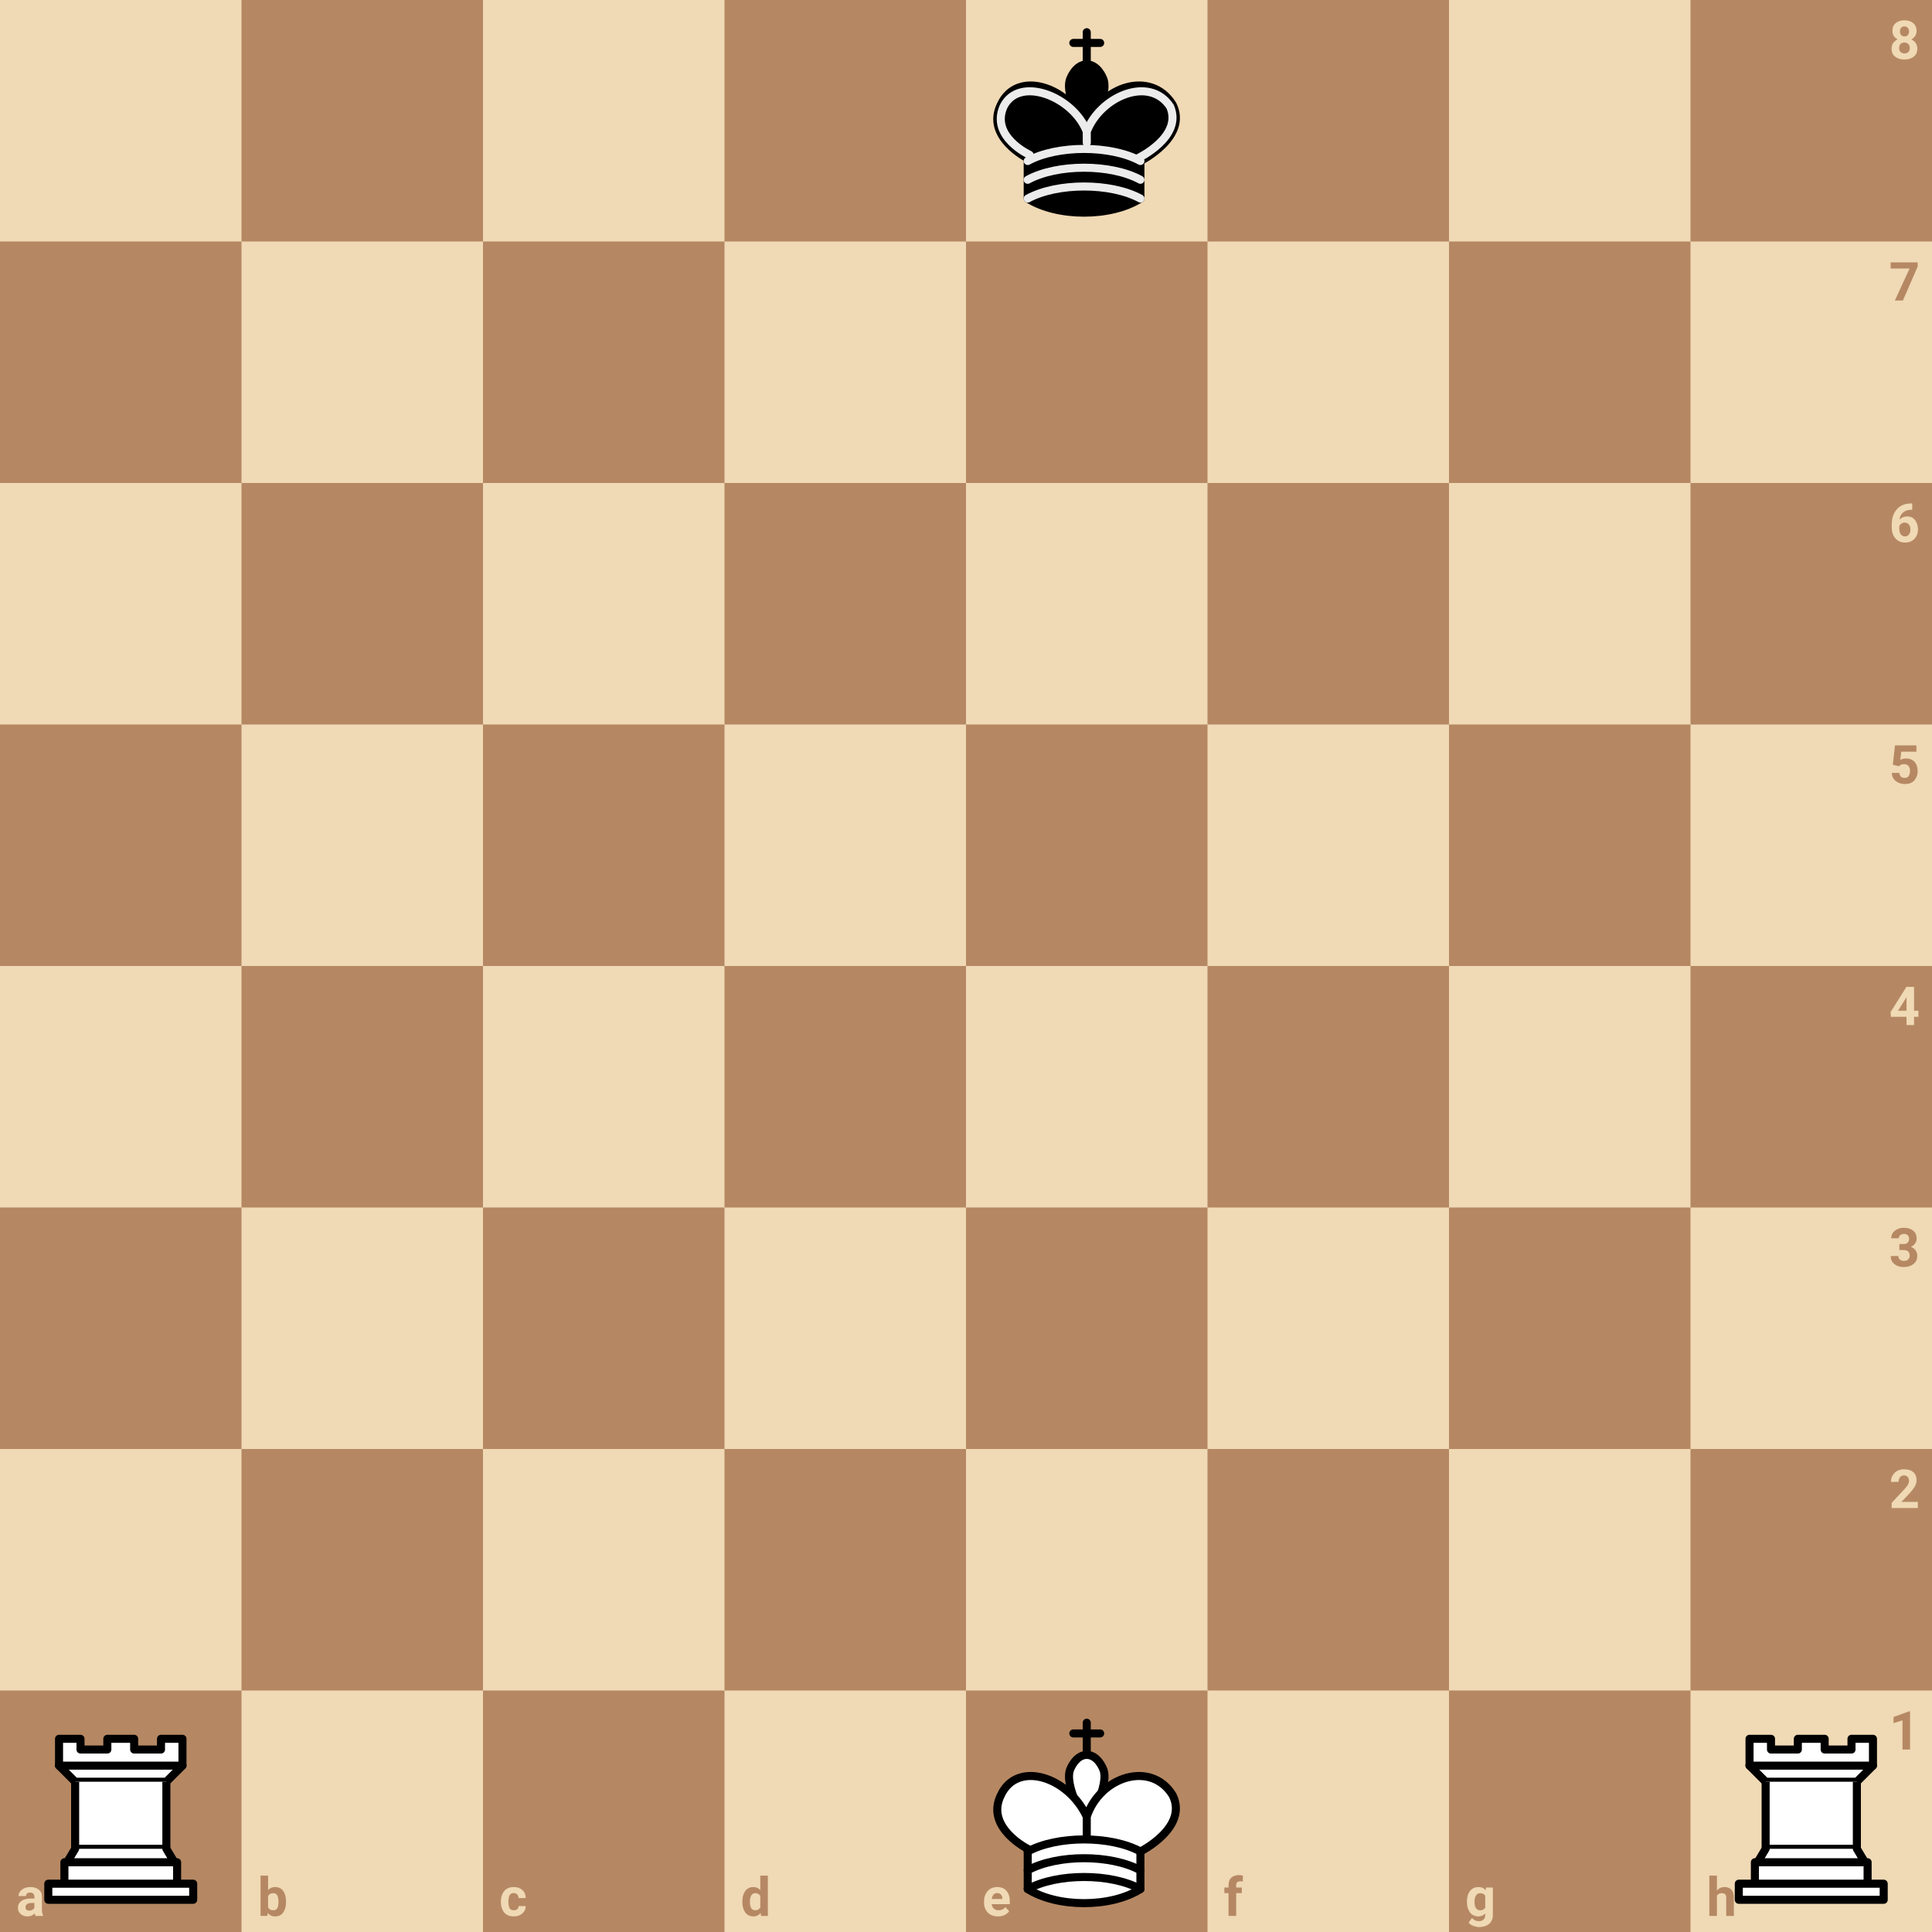
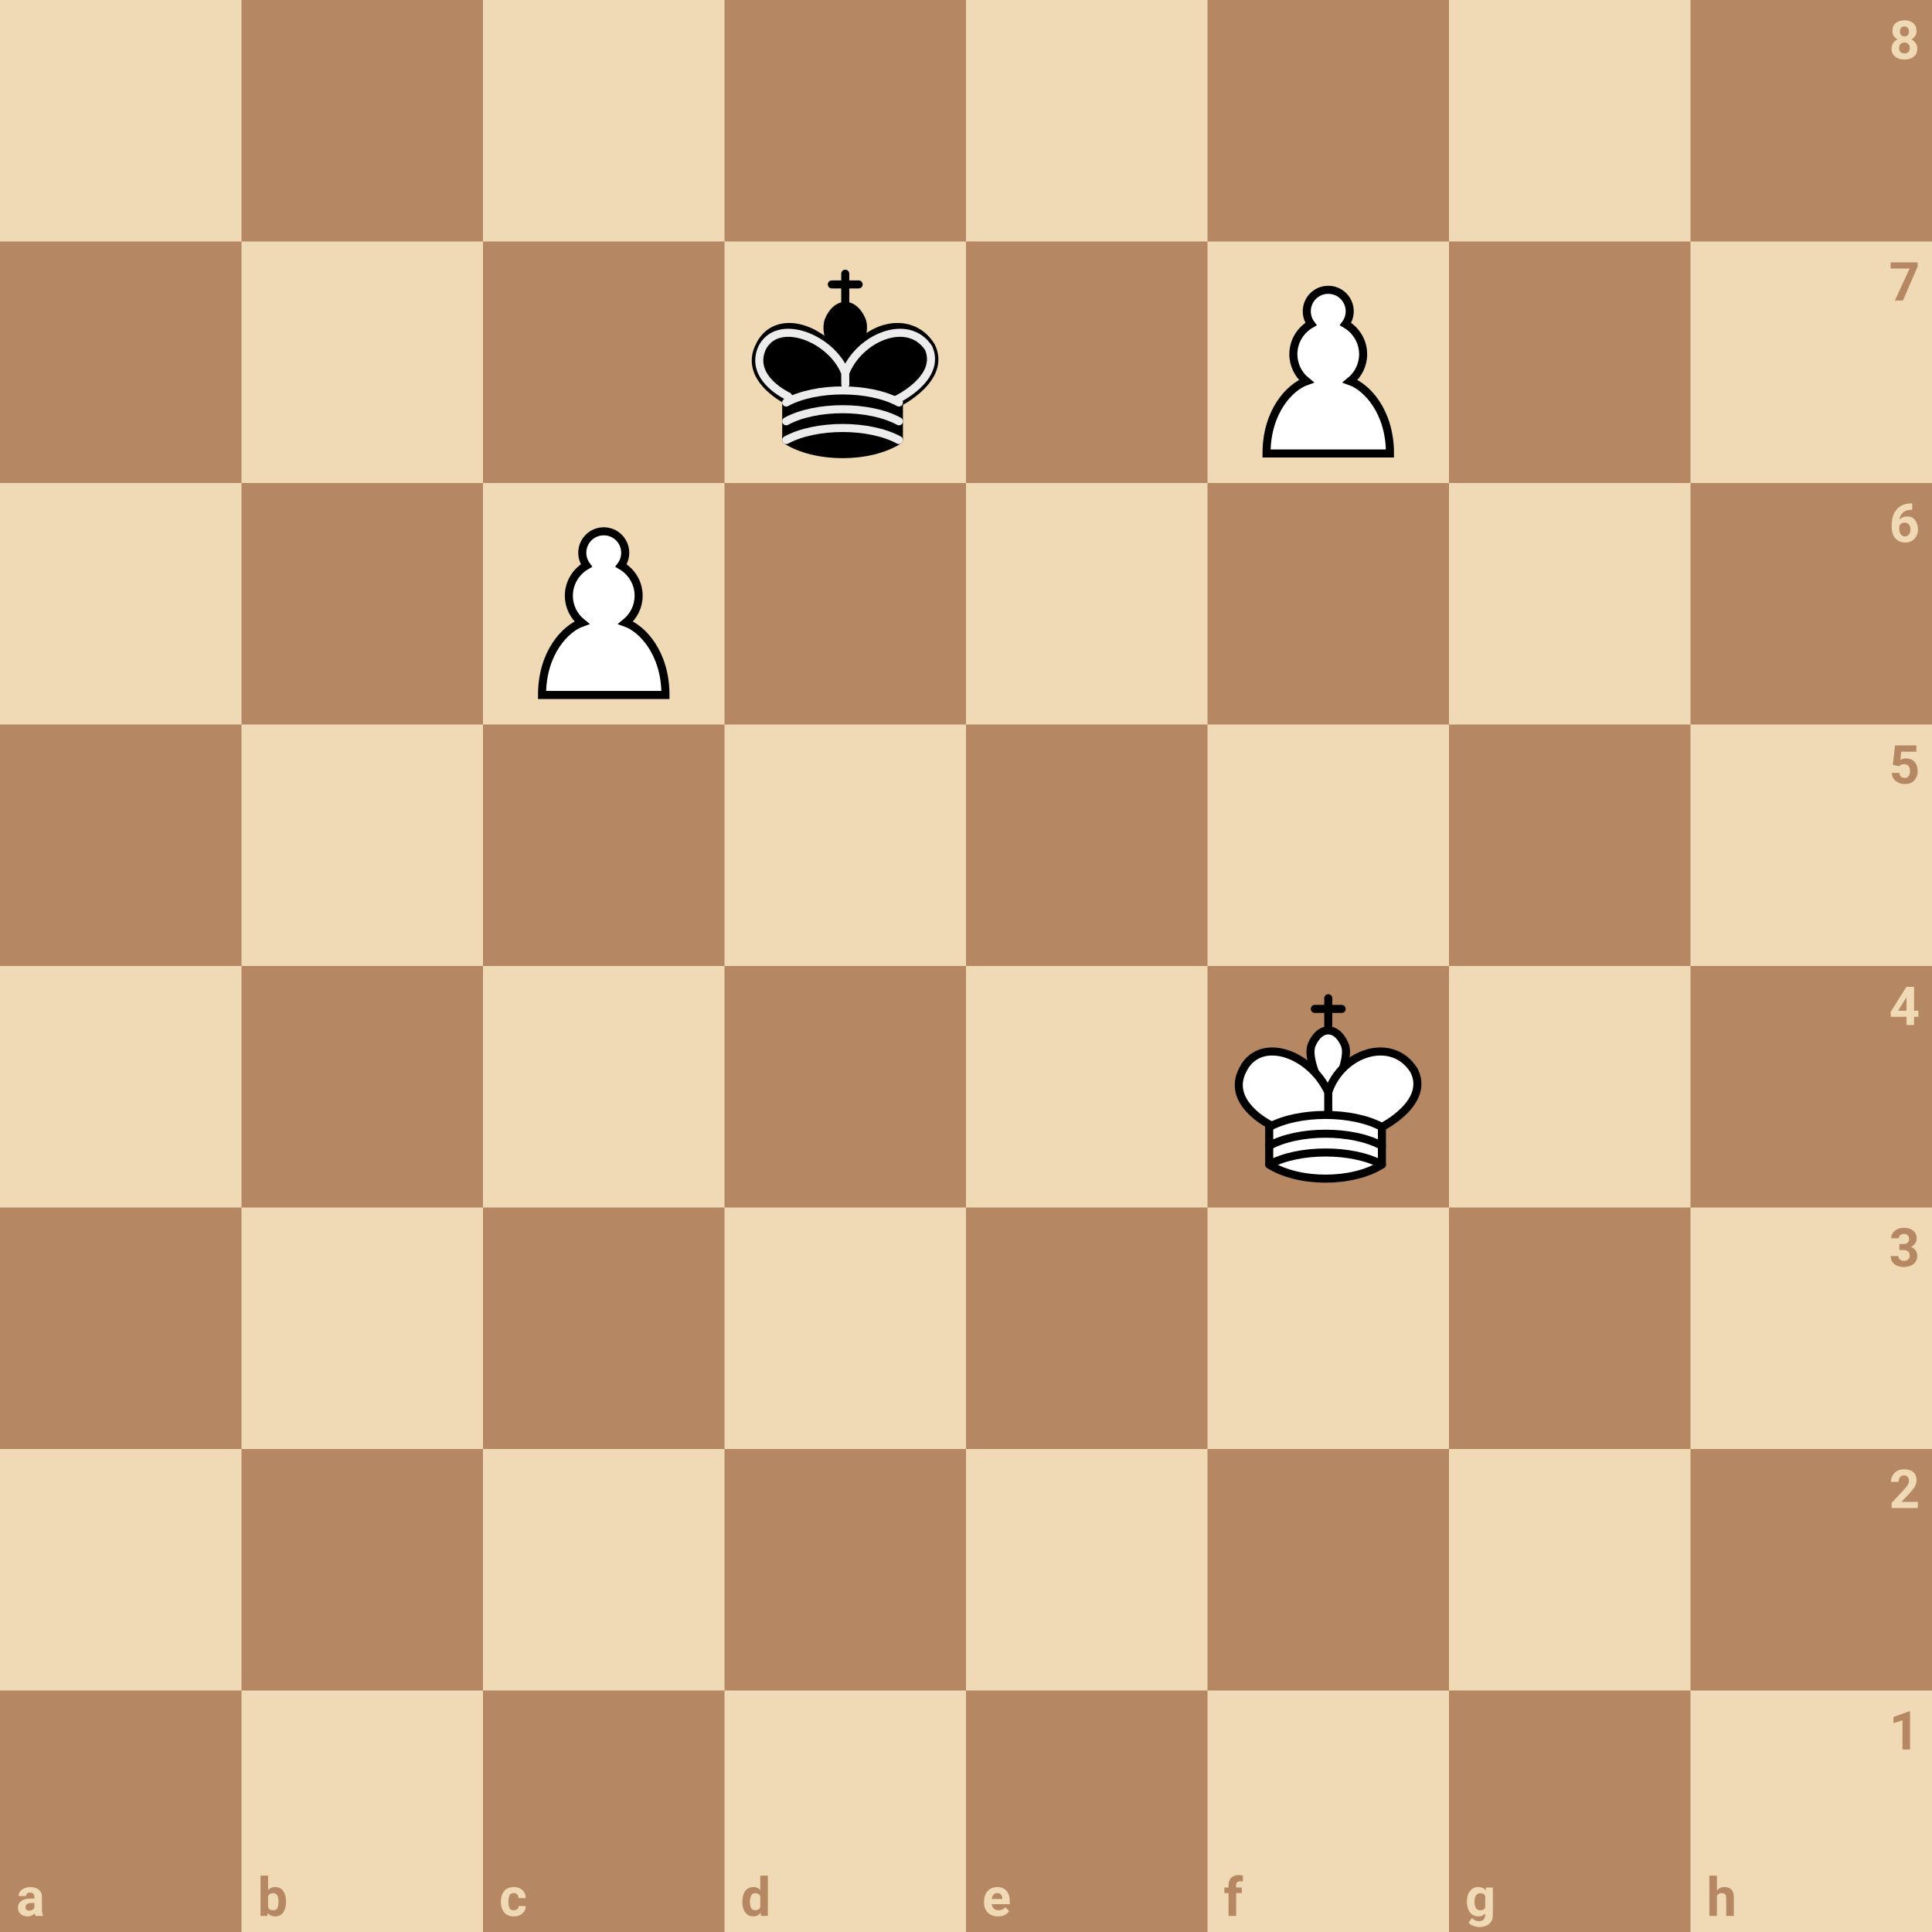
<svg xmlns="http://www.w3.org/2000/svg" viewBox="0 0 360 360" width="100%" height="100%">
  <defs>
    <g id="wP">
      <path d="M22.5 9c-2.21 0-4 1.79-4 4 0 .89.29 1.71.78 2.38C17.33 16.5 16 18.59 16 21c0 2.03.94 3.84 2.41 5.03-3 1.06-7.41 5.55-7.41 13.47h23c0-7.92-4.41-12.41-7.41-13.47 1.47-1.19 2.41-3 2.41-5.03 0-2.41-1.33-4.5-3.28-5.62.49-.67.78-1.49.78-2.38 0-2.21-1.79-4-4-4z" fill="#fff" stroke="#000" stroke-width="1.5" stroke-linecap="round" />
    </g>
    <g id="wN" fill="none" fill-rule="evenodd" stroke="#000" stroke-width="1.5" stroke-linecap="round" stroke-linejoin="round">
      <path d="M22 10c10.5 1 16.5 8 16 29H15c0-9 10-6.5 8-21" fill="#fff" />
      <path d="M24 18c.38 2.91-5.55 7.37-8 9-3 2-2.82 4.34-5 4-1.042-.94 1.41-3.04 0-3-1 0 .19 1.23-1 2-1 0-4.003 1-4-4 0-2 6-12 6-12s1.89-1.9 2-3.5c-.73-.994-.5-2-.5-3 1-1 3 2.5 3 2.5h2s.78-1.992 2.5-3c1 0 1 3 1 3" fill="#fff" />
      <path d="M9.5 25.5a.5.5 0 1 1-1 0 .5.5 0 1 1 1 0zm5.433-9.75a.5 1.5 30 1 1-.866-.5.5 1.5 30 1 1 .866.5z" fill="#000" />
    </g>
    <g id="wB" fill="none" fill-rule="evenodd" stroke="#000" stroke-width="1.5" stroke-linecap="round" stroke-linejoin="round">
      <g fill="#fff" stroke-linecap="butt">
        <path d="M9 36c3.39-.97 10.11.43 13.5-2 3.39 2.43 10.11 1.03 13.5 2 0 0 1.65.54 3 2-.68.97-1.65.99-3 .5-3.39-.97-10.11.46-13.5-1-3.39 1.46-10.11.03-13.5 1-1.354.49-2.323.47-3-.5 1.354-1.94 3-2 3-2z" />
        <path d="M15 32c2.5 2.5 12.5 2.5 15 0 .5-1.5 0-2 0-2 0-2.5-2.5-4-2.5-4 5.5-1.5 6-11.5-5-15.5-11 4-10.5 14-5 15.5 0 0-2.5 1.5-2.5 4 0 0-.5.5 0 2z" />
        <path d="M25 8a2.5 2.5 0 1 1-5 0 2.5 2.5 0 1 1 5 0z" />
      </g>
      <path d="M17.5 26h10M15 30h15m-7.5-14.5v5M20 18h5" stroke-linejoin="miter" />
    </g>
    <g id="wR" fill="#fff" fill-rule="evenodd" stroke="#000" stroke-width="1.5" stroke-linecap="round" stroke-linejoin="round">
      <path d="M9 39h27v-3H9v3zm3-3v-4h21v4H12zm-1-22V9h4v2h5V9h5v2h5V9h4v5" stroke-linecap="butt" />
      <path d="M34 14l-3 3H14l-3-3" />
      <path d="M31 17v12.5H14V17" stroke-linecap="butt" stroke-linejoin="miter" />
      <path d="M31 29.5l1.5 2.5h-20l1.5-2.5" />
      <path d="M11 14h23" fill="none" stroke-linejoin="miter" />
    </g>
    <g id="wQ" fill="#fff" fill-rule="evenodd" stroke="#000" stroke-width="1.5" stroke-linecap="round" stroke-linejoin="round">
      <path d="M8 12a2 2 0 1 1-4 0 2 2 0 1 1 4 0zm16.5-4.5a2 2 0 1 1-4 0 2 2 0 1 1 4 0zM41 12a2 2 0 1 1-4 0 2 2 0 1 1 4 0zM16 8.5a2 2 0 1 1-4 0 2 2 0 1 1 4 0zM33 9a2 2 0 1 1-4 0 2 2 0 1 1 4 0z" />
      <path d="M9 26c8.5-1.5 21-1.5 27 0l2-12-7 11V11l-5.5 13.5-3-15-3 15-5.5-14V25L7 14l2 12z" stroke-linecap="butt" />
      <path d="M9 26c0 2 1.5 2 2.5 4 1 1.5 1 1 .5 3.5-1.5 1-1.5 2.5-1.5 2.5-1.5 1.5.5 2.5.5 2.5 6.5 1 16.5 1 23 0 0 0 1.5-1 0-2.5 0 0 .5-1.5-1-2.5-.5-2.5-.5-2 .5-3.5 1-2 2.5-2 2.5-4-8.5-1.5-18.5-1.5-27 0z" stroke-linecap="butt" />
      <path d="M11.5 30c3.5-1 18.5-1 22 0M12 33.5c6-1 15-1 21 0" fill="none" />
    </g>
    <g id="wK" fill="none" fill-rule="evenodd" stroke="#000" stroke-width="1.5" stroke-linecap="round" stroke-linejoin="round">
      <path d="M22.5 11.63V6M20 8h5" stroke-linejoin="miter" />
      <path d="M22.5 25s4.5-7.5 3-10.5c0 0-1-2.5-3-2.5s-3 2.5-3 2.5c-1.5 3 3 10.5 3 10.5" fill="#fff" stroke-linecap="butt" stroke-linejoin="miter" />
      <path d="M11.5 37c5.5 3.5 15.5 3.5 21 0v-7s9-4.5 6-10.5c-4-6.5-13.5-3.5-16 4V27v-3.5c-3.5-7.5-13-10.5-16-4-3 6 5 10 5 10V37z" fill="#fff" />
      <path d="M11.5 30c5.5-3 15.5-3 21 0m-21 3.5c5.5-3 15.5-3 21 0m-21 3.5c5.5-3 15.5-3 21 0" />
    </g>
    <g id="bP">
      <path d="M22.5 9c-2.21 0-4 1.79-4 4 0 .89.29 1.71.78 2.38C17.33 16.5 16 18.59 16 21c0 2.03.94 3.84 2.41 5.03-3 1.06-7.41 5.55-7.41 13.47h23c0-7.92-4.41-12.41-7.41-13.47 1.47-1.19 2.41-3 2.41-5.03 0-2.41-1.33-4.5-3.28-5.62.49-.67.78-1.49.78-2.38 0-2.21-1.79-4-4-4z" fill="#000" stroke="#000" stroke-width="1.5" stroke-linecap="round" />
    </g>
    <g id="bN" fill="none" fill-rule="evenodd" stroke="#000" stroke-width="1.5" stroke-linecap="round" stroke-linejoin="round">
      <path d="M22 10c10.5 1 16.5 8 16 29H15c0-9 10-6.5 8-21" fill="#000" />
      <path d="M24 18c.38 2.91-5.55 7.37-8 9-3 2-2.82 4.34-5 4-1.042-.94 1.41-3.04 0-3-1 0 .19 1.23-1 2-1 0-4.003 1-4-4 0-2 6-12 6-12s1.89-1.9 2-3.5c-.73-.994-.5-2-.5-3 1-1 3 2.5 3 2.5h2s.78-1.992 2.5-3c1 0 1 3 1 3" fill="#000" />
      <path d="M9.5 25.5a.5.5 0 1 1-1 0 .5.5 0 1 1 1 0zm5.433-9.75a.5 1.5 30 1 1-.866-.5.5 1.5 30 1 1 .866.5z" fill="#ececec" stroke="#ececec" />
      <path d="M24.55 10.4l-.45 1.45.5.15c3.15 1 5.65 2.49 7.9 6.75S35.75 29.06 35.25 39l-.05.5h2.25l.05-.5c.5-10.06-.88-16.85-3.25-21.34-2.37-4.49-5.79-6.64-9.19-7.16l-.51-.1z" fill="#ececec" stroke="none" />
    </g>
    <g id="bB" fill="none" fill-rule="evenodd" stroke="#000" stroke-width="1.5" stroke-linecap="round" stroke-linejoin="round">
      <g fill="#000" stroke-linecap="butt">
        <path d="M9 36c3.39-.97 10.11.43 13.5-2 3.39 2.43 10.11 1.03 13.5 2 0 0 1.65.54 3 2-.68.97-1.65.99-3 .5-3.39-.97-10.11.46-13.5-1-3.39 1.46-10.11.03-13.5 1-1.354.49-2.323.47-3-.5 1.354-1.94 3-2 3-2z" />
        <path d="M15 32c2.5 2.5 12.5 2.5 15 0 .5-1.5 0-2 0-2 0-2.5-2.5-4-2.5-4 5.5-1.5 6-11.5-5-15.5-11 4-10.5 14-5 15.5 0 0-2.5 1.5-2.5 4 0 0-.5.5 0 2z" />
        <path d="M25 8a2.5 2.5 0 1 1-5 0 2.5 2.5 0 1 1 5 0z" />
      </g>
      <path d="M17.5 26h10M15 30h15m-7.5-14.5v5M20 18h5" stroke="#ececec" stroke-linejoin="miter" />
    </g>
    <g id="bR" fill-rule="evenodd" stroke="#000" stroke-width="1.5" stroke-linecap="round" stroke-linejoin="round">
      <path d="M9 39h27v-3H9v3zm3.5-7l1.5-2.5h17l1.5 2.5h-20zm-.5 4v-4h21v4H12z" stroke-linecap="butt" fill="#000" />
      <path d="M14 29.5v-13h17v13H14z" stroke-linecap="butt" stroke-linejoin="miter" fill="#000" />
      <path d="M14 16.5L11 14h23l-3 2.5H14zM11 14V9h4v2h5V9h5v2h5V9h4v5H11z" stroke-linecap="butt" fill="#000" />
      <path d="M12 35.5h21m-20-4h19m-18-2h17m-17-13h17M11 14h23" fill="none" stroke="#ececec" stroke-width="1" stroke-linejoin="miter" />
    </g>
    <g id="bQ" fill-rule="evenodd" stroke="#000" stroke-width="1.5" stroke-linecap="round" stroke-linejoin="round">
      <g stroke="none" fill="#000">
        <circle cx="6" cy="12" r="2.75" />
        <circle cx="14" cy="9" r="2.75" />
        <circle cx="22.5" cy="8" r="2.75" />
        <circle cx="31" cy="9" r="2.75" />
        <circle cx="39" cy="12" r="2.75" />
      </g>
      <path d="M9 26c8.5-1.5 21-1.5 27 0l2.5-12.5L31 25l-.3-14.1-5.2 13.6-3-14.5-3 14.5-5.2-13.6L14 25 6.5 13.5 9 26z" stroke-linecap="butt" fill="#000" />
      <path d="M9 26c0 2 1.5 2 2.5 4 1 1.5 1 1 .5 3.5-1.5 1-1.5 2.5-1.5 2.5-1.5 1.5.5 2.5.5 2.5 6.5 1 16.5 1 23 0 0 0 1.5-1 0-2.5 0 0 .5-1.5-1-2.5-.5-2.5-.5-2 .5-3.5 1-2 2.5-2 2.5-4-8.5-1.5-18.5-1.5-27 0z" stroke-linecap="butt" fill="#000" />
      <path d="M11 38.5a35 35 1 0 0 23 0" fill="none" stroke-linecap="butt" />
      <path d="M11 29a35 35 1 0 1 23 0m-21.5 2.5h20m-21 3a35 35 1 0 0 22 0m-23 3a35 35 1 0 0 24 0" fill="none" stroke="#ececec" />
    </g>
    <g id="bK" fill="none" fill-rule="evenodd" stroke="#000" stroke-width="1.5" stroke-linecap="round" stroke-linejoin="round">
      <path d="M22.5 11.63V6" stroke-linejoin="miter" />
      <path d="M22.5 25s4.5-7.5 3-10.5c0 0-1-2.5-3-2.5s-3 2.5-3 2.5c-1.5 3 3 10.5 3 10.5" fill="#000" stroke-linecap="butt" stroke-linejoin="miter" />
      <path d="M11.5 37c5.5 3.5 15.5 3.5 21 0v-7s9-4.5 6-10.5c-4-6.5-13.5-3.5-16 4V27v-3.5c-3.5-7.5-13-10.5-16-4-3 6 5 10 5 10V37z" fill="#000" />
      <path d="M20 8h5" stroke-linejoin="miter" />
      <path d="M32 29.5s8.5-4 6.03-9.65C34.15 14 25 18 22.5 24.5l.01 2.1-.01-2.1C20 18 9.906 14 6.997 19.85c-2.497 5.65 4.853 9 4.853 9" stroke="#ececec" />
      <path d="M11.5 30c5.5-3 15.5-3 21 0m-21 3.5c5.5-3 15.5-3 21 0m-21 3.5c5.5-3 15.5-3 21 0" stroke="#ececec" />
    </g>
  </defs>
  <rect width="360" height="360" fill="#f0d9b5" />
  <g fill="#b58863">
    <rect x="45" y="0" width="45" height="45" />
    <rect x="135" y="0" width="45" height="45" />
    <rect x="225" y="0" width="45" height="45" />
    <rect x="315" y="0" width="45" height="45" />
    <rect x="0" y="45" width="45" height="45" />
    <rect x="90" y="45" width="45" height="45" />
    <rect x="180" y="45" width="45" height="45" />
    <rect x="270" y="45" width="45" height="45" />
    <rect x="45" y="90" width="45" height="45" />
    <rect x="135" y="90" width="45" height="45" />
    <rect x="225" y="90" width="45" height="45" />
    <rect x="315" y="90" width="45" height="45" />
    <rect x="0" y="135" width="45" height="45" />
    <rect x="90" y="135" width="45" height="45" />
    <rect x="180" y="135" width="45" height="45" />
    <rect x="270" y="135" width="45" height="45" />
    <rect x="45" y="180" width="45" height="45" />
    <rect x="135" y="180" width="45" height="45" />
    <rect x="225" y="180" width="45" height="45" />
    <rect x="315" y="180" width="45" height="45" />
    <rect x="0" y="225" width="45" height="45" />
    <rect x="90" y="225" width="45" height="45" />
    <rect x="180" y="225" width="45" height="45" />
    <rect x="270" y="225" width="45" height="45" />
    <rect x="45" y="270" width="45" height="45" />
    <rect x="135" y="270" width="45" height="45" />
    <rect x="225" y="270" width="45" height="45" />
    <rect x="315" y="270" width="45" height="45" />
    <rect x="0" y="315" width="45" height="45" />
    <rect x="90" y="315" width="45" height="45" />
    <rect x="180" y="315" width="45" height="45" />
    <rect x="270" y="315" width="45" height="45" />
  </g>
  <g font-family="-apple-system,BlinkMacSystemFont,'Segoe UI',Roboto,sans-serif" font-size="10" font-weight="bold">
    <text x="3" y="357" fill="#f0d9b5">a</text>
    <text x="48" y="357" fill="#b58863">b</text>
    <text x="93" y="357" fill="#f0d9b5">c</text>
    <text x="138" y="357" fill="#b58863">d</text>
    <text x="183" y="357" fill="#f0d9b5">e</text>
    <text x="228" y="357" fill="#b58863">f</text>
    <text x="273" y="357" fill="#f0d9b5">g</text>
    <text x="318" y="357" fill="#b58863">h</text>
    <text x="352" y="11" fill="#f0d9b5">8</text>
    <text x="352" y="56" fill="#b58863">7</text>
    <text x="352" y="101" fill="#f0d9b5">6</text>
    <text x="352" y="146" fill="#b58863">5</text>
    <text x="352" y="191" fill="#f0d9b5">4</text>
    <text x="352" y="236" fill="#b58863">3</text>
    <text x="352" y="281" fill="#f0d9b5">2</text>
    <text x="352" y="326" fill="#b58863">1</text>
  </g>
  <g>
-     <use href="#bK" x="180" y="0" />
-     <use href="#wR" x="0" y="315" />
-     <use href="#wK" x="180" y="315" />
-     <use href="#wR" x="315" y="315" />
+     <use href="#bK" x="135" y="45" />
+     <use href="#wP" x="225" y="45" />
+     <use href="#wP" x="90" y="90" />
+     <use href="#wK" x="225" y="180" />
  </g>
</svg>
